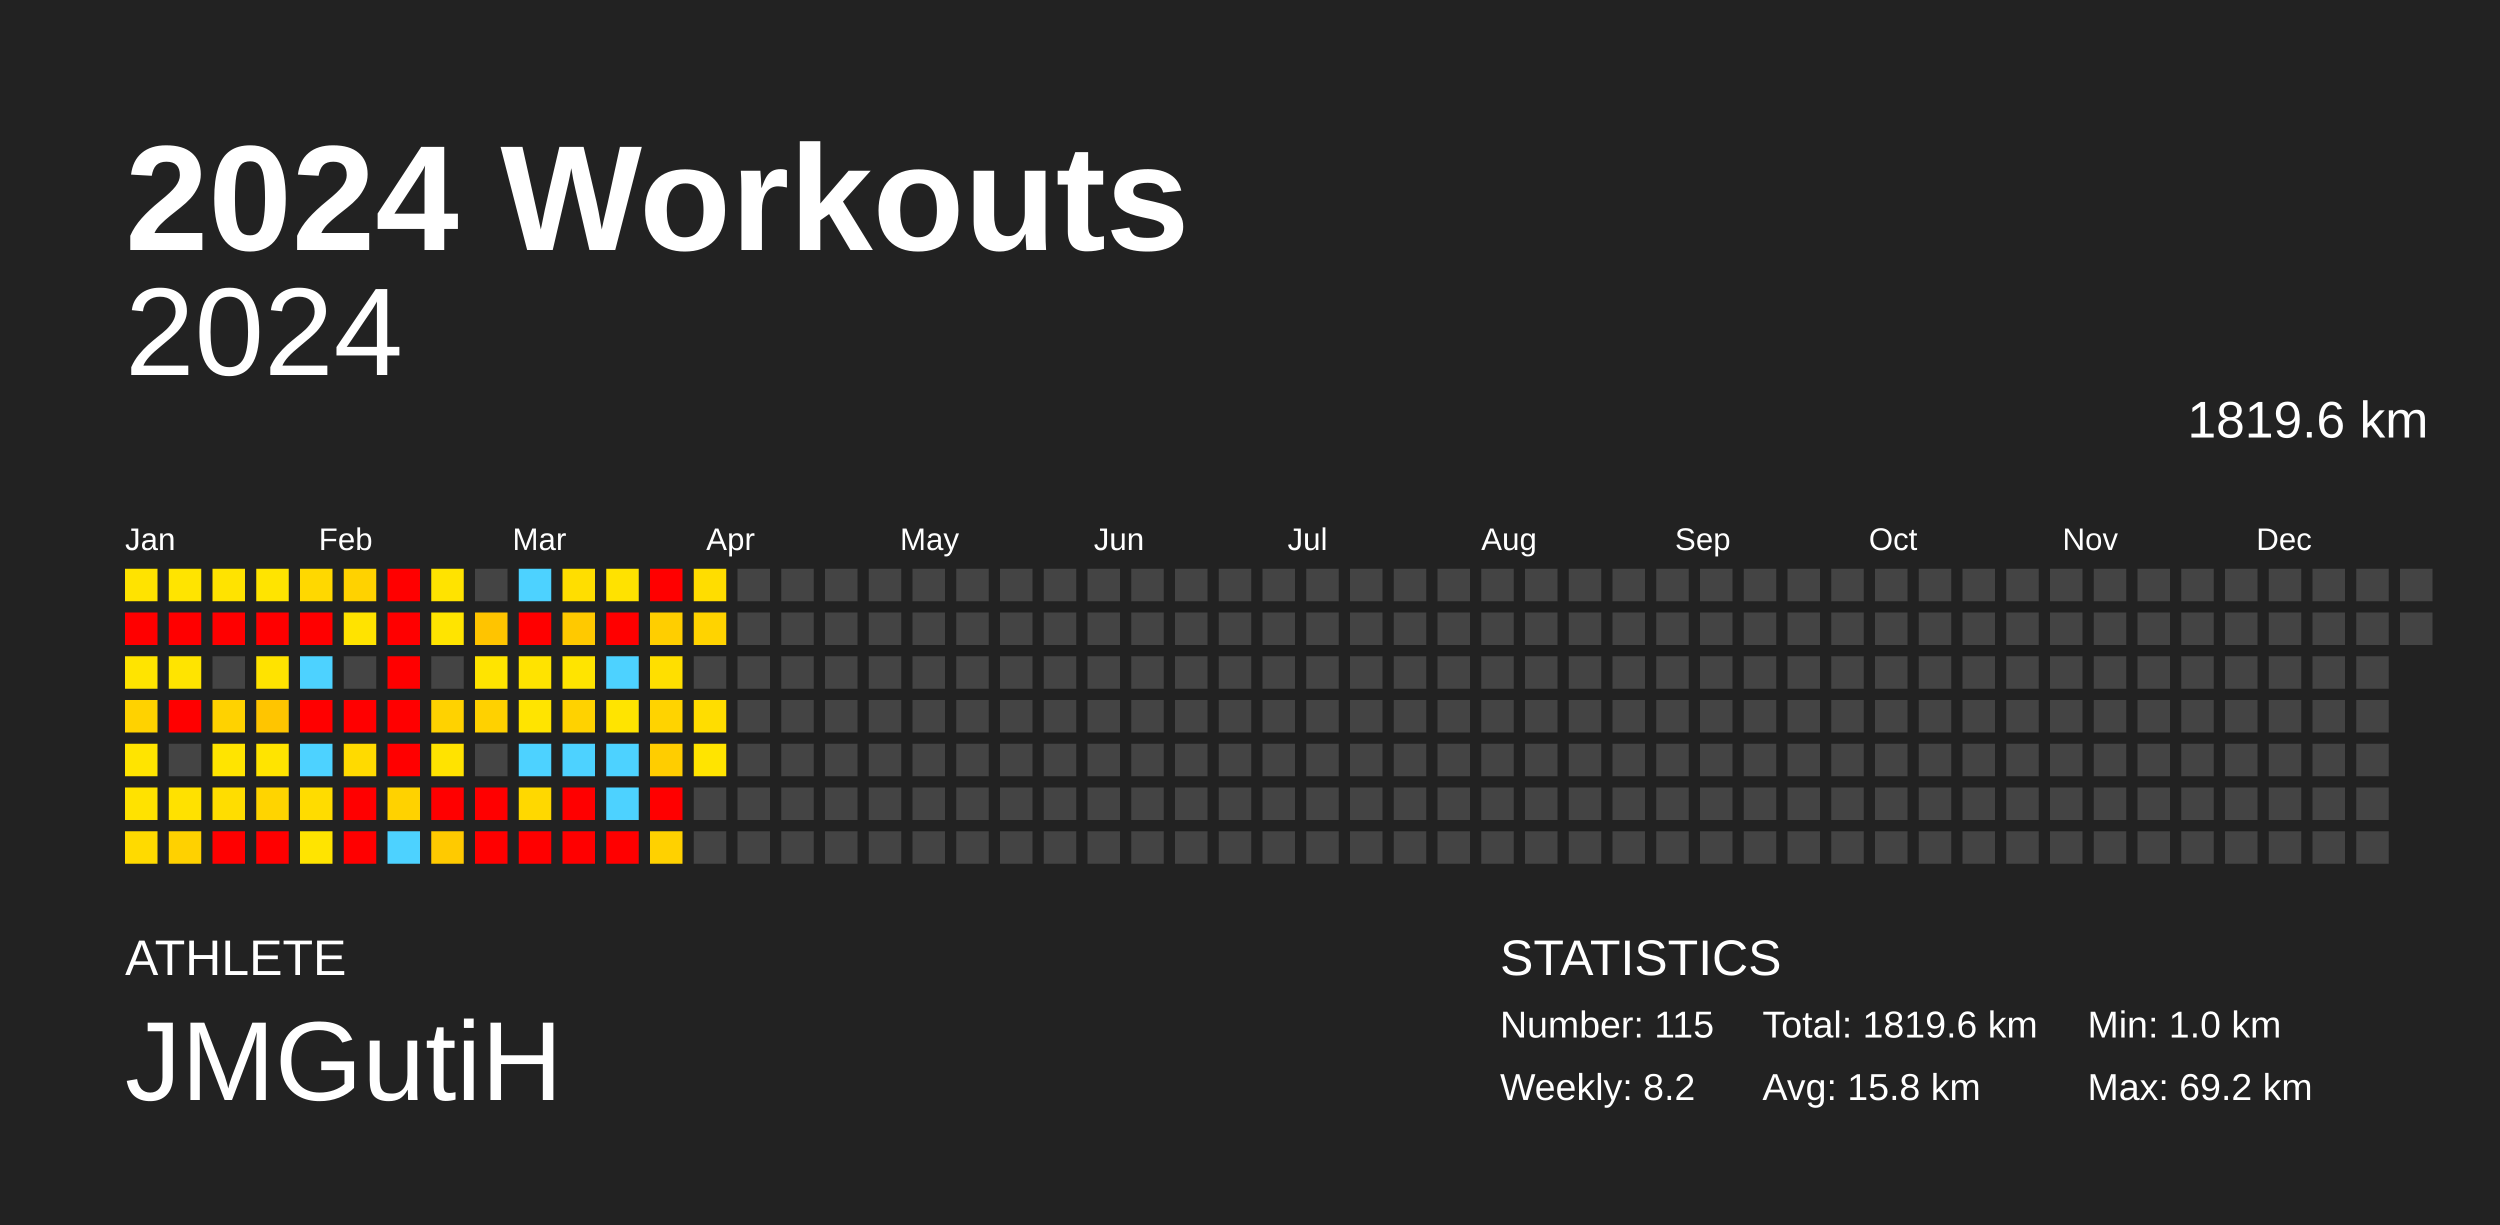
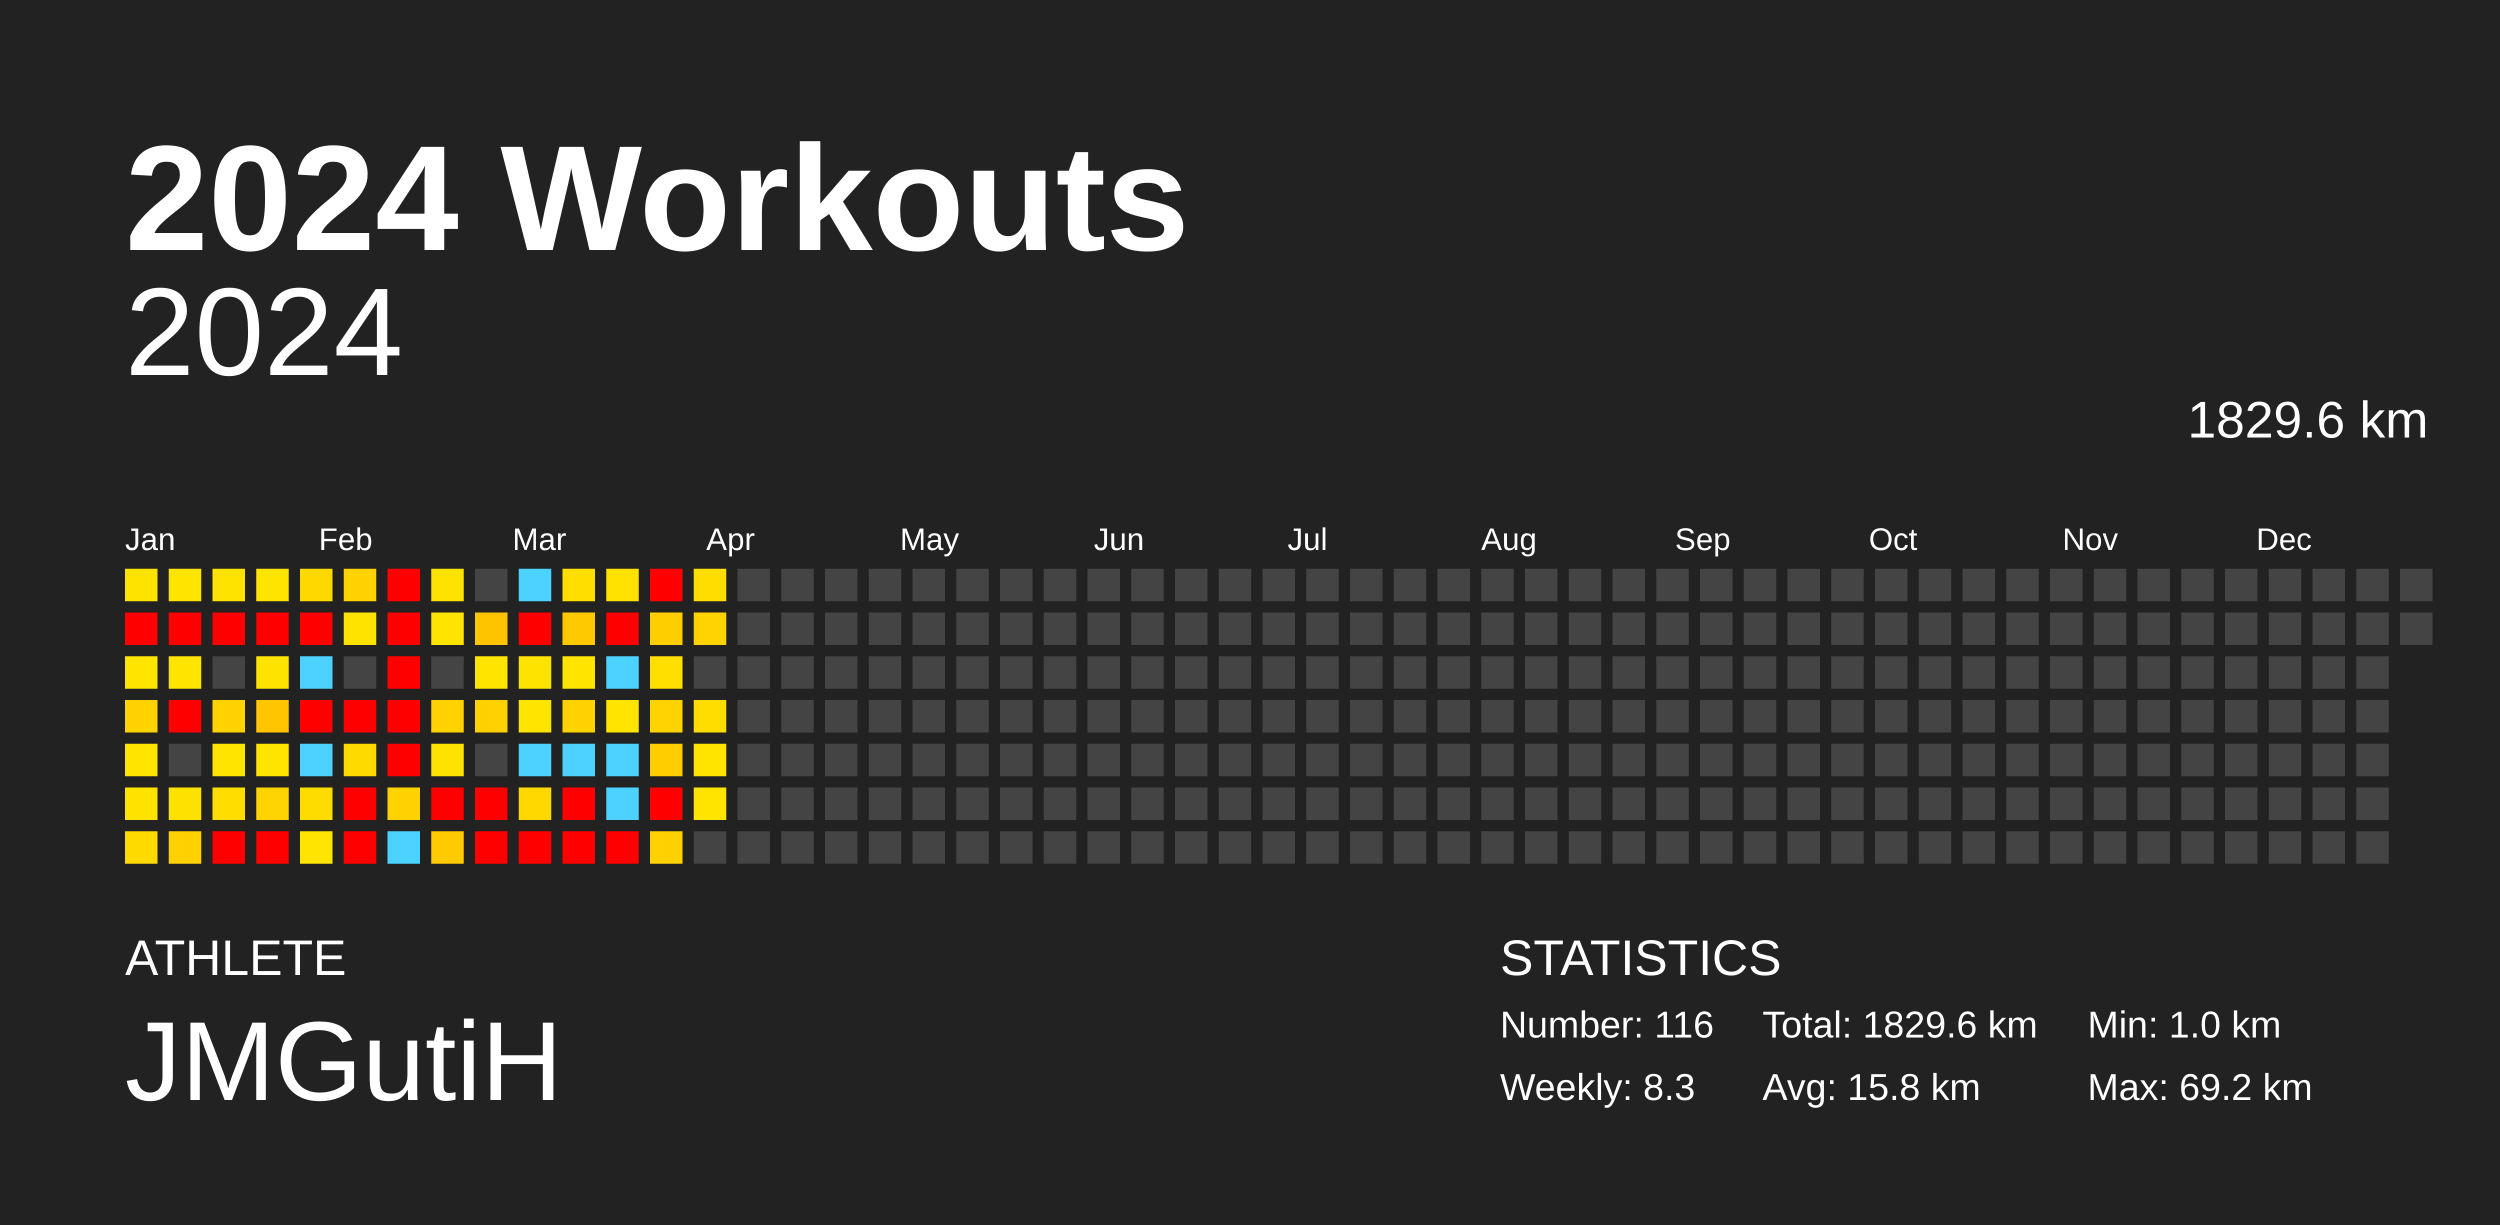
<svg xmlns="http://www.w3.org/2000/svg" baseProfile="full" height="98mm" version="1.1" viewBox="0,0,200,98" width="200mm">
  <defs />
  <rect fill="#222222" height="98" width="200" x="0" y="0" />
  <text fill="#FFFFFF" style="font-size:12px; font-family:Arial; font-weight:bold;" x="10" y="20">2024 Workouts</text>
  <text fill="#FFFFFF" style="font-size:4px; font-family:Arial" x="10" y="78">ATHLETE</text>
  <text fill="#FFFFFF" style="font-size:9px; font-family:Arial" x="10" y="88">JMGutiH</text>
  <text fill="#FFFFFF" style="font-size:4px; font-family:Arial" x="120" y="78">STATISTICS</text>
-   <text fill="#FFFFFF" style="font-size:3px; font-family:Arial" x="120" y="83">Number: 115</text>
-   <text fill="#FFFFFF" style="font-size:3px; font-family:Arial" x="120" y="88">Weekly: 8.2</text>
-   <text fill="#FFFFFF" style="font-size:3px; font-family:Arial" x="141" y="83">Total: 1819.6 km</text>
+   <text fill="#FFFFFF" style="font-size:3px; font-family:Arial" x="120" y="83">Number: 116</text>
+   <text fill="#FFFFFF" style="font-size:3px; font-family:Arial" x="120" y="88">Weekly: 8.3</text>
+   <text fill="#FFFFFF" style="font-size:3px; font-family:Arial" x="141" y="83">Total: 1829.6 km</text>
  <text fill="#FFFFFF" style="font-size:3px; font-family:Arial" x="141" y="88">Avg: 15.8 km</text>
  <text fill="#FFFFFF" style="font-size:3px; font-family:Arial" x="167" y="83">Min: 1.0 km</text>
  <text fill="#FFFFFF" style="font-size:3px; font-family:Arial" x="167" y="88">Max: 69.2 km</text>
  <text alignment-baseline="hanging" fill="#FFFFFF" style="font-size:10.0px; font-family:Arial;" x="10" y="30">2024</text>
-   <text alignment-baseline="hanging" fill="#FFFFFF" style="font-size:4.125px; font-family:Arial;" x="175" y="35">1819.6 km</text>
+   <text alignment-baseline="hanging" fill="#FFFFFF" style="font-size:4.125px; font-family:Arial;" x="175" y="35">1829.6 km</text>
  <text fill="#FFFFFF" style="font-size:2.5px; font-family:Arial" x="10.0" y="44">Jan</text>
  <text fill="#FFFFFF" style="font-size:2.5px; font-family:Arial" x="25.5" y="44">Feb</text>
  <text fill="#FFFFFF" style="font-size:2.5px; font-family:Arial" x="41.0" y="44">Mar</text>
  <text fill="#FFFFFF" style="font-size:2.5px; font-family:Arial" x="56.5" y="44">Apr</text>
  <text fill="#FFFFFF" style="font-size:2.5px; font-family:Arial" x="72.0" y="44">May</text>
  <text fill="#FFFFFF" style="font-size:2.5px; font-family:Arial" x="87.5" y="44">Jun</text>
  <text fill="#FFFFFF" style="font-size:2.5px; font-family:Arial" x="103.0" y="44">Jul</text>
  <text fill="#FFFFFF" style="font-size:2.5px; font-family:Arial" x="118.5" y="44">Aug</text>
  <text fill="#FFFFFF" style="font-size:2.5px; font-family:Arial" x="134.0" y="44">Sep</text>
  <text fill="#FFFFFF" style="font-size:2.5px; font-family:Arial" x="149.5" y="44">Oct</text>
  <text fill="#FFFFFF" style="font-size:2.5px; font-family:Arial" x="165.0" y="44">Nov</text>
  <text fill="#FFFFFF" style="font-size:2.5px; font-family:Arial" x="180.5" y="44">Dec</text>
  <rect fill="#ffe300" height="2.6" width="2.6" x="10.0" y="45.5" />
  <rect fill="red" height="2.6" width="2.6" x="10.0" y="49.0" />
  <rect fill="#ffe400" height="2.6" width="2.6" x="10.0" y="52.5" />
  <rect fill="#ffd200" height="2.6" width="2.6" x="10.0" y="56.0" />
  <rect fill="#ffe400" height="2.6" width="2.6" x="10.0" y="59.5" />
  <rect fill="#ffe200" height="2.6" width="2.6" x="10.0" y="63.0" />
  <rect fill="#ffda00" height="2.6" width="2.6" x="10.0" y="66.5" />
  <rect fill="#ffe400" height="2.6" width="2.6" x="13.5" y="45.5" />
  <rect fill="red" height="2.6" width="2.6" x="13.5" y="49.0" />
  <rect fill="#ffe400" height="2.6" width="2.6" x="13.5" y="52.5" />
  <rect fill="red" height="2.6" width="2.6" x="13.5" y="56.0" />
  <rect fill="#444444" height="2.6" width="2.6" x="13.5" y="59.5" />
  <rect fill="#ffe100" height="2.6" width="2.6" x="13.5" y="63.0" />
  <rect fill="#ffd100" height="2.6" width="2.6" x="13.5" y="66.5" />
  <rect fill="#ffe300" height="2.6" width="2.6" x="17.0" y="45.5" />
  <rect fill="red" height="2.6" width="2.6" x="17.0" y="49.0" />
  <rect fill="#444444" height="2.6" width="2.6" x="17.0" y="52.5" />
  <rect fill="#ffd200" height="2.6" width="2.6" x="17.0" y="56.0" />
  <rect fill="#ffe400" height="2.6" width="2.6" x="17.0" y="59.5" />
  <rect fill="#ffdd00" height="2.6" width="2.6" x="17.0" y="63.0" />
  <rect fill="red" height="2.6" width="2.6" x="17.0" y="66.5" />
  <rect fill="#ffe400" height="2.6" width="2.6" x="20.5" y="45.5" />
  <rect fill="red" height="2.6" width="2.6" x="20.5" y="49.0" />
  <rect fill="#ffe300" height="2.6" width="2.6" x="20.5" y="52.5" />
  <rect fill="#ffc500" height="2.6" width="2.6" x="20.5" y="56.0" />
  <rect fill="#ffe400" height="2.6" width="2.6" x="20.5" y="59.5" />
  <rect fill="#ffd400" height="2.6" width="2.6" x="20.5" y="63.0" />
  <rect fill="red" height="2.6" width="2.6" x="20.5" y="66.5" />
  <rect fill="#ffd800" height="2.6" width="2.6" x="24.0" y="45.5" />
  <rect fill="red" height="2.6" width="2.6" x="24.0" y="49.0" />
  <rect fill="#4dd2ff" height="2.6" width="2.6" x="24.0" y="52.5" />
  <rect fill="red" height="2.6" width="2.6" x="24.0" y="56.0" />
  <rect fill="#4dd2ff" height="2.6" width="2.6" x="24.0" y="59.5" />
  <rect fill="#ffdc00" height="2.6" width="2.6" x="24.0" y="63.0" />
  <rect fill="#ffe400" height="2.6" width="2.6" x="24.0" y="66.5" />
  <rect fill="#ffd200" height="2.6" width="2.6" x="27.5" y="45.5" />
  <rect fill="#ffe300" height="2.6" width="2.6" x="27.5" y="49.0" />
  <rect fill="#444444" height="2.6" width="2.6" x="27.5" y="52.5" />
  <rect fill="red" height="2.6" width="2.6" x="27.5" y="56.0" />
  <rect fill="#ffda00" height="2.6" width="2.6" x="27.5" y="59.5" />
  <rect fill="red" height="2.6" width="2.6" x="27.5" y="63.0" />
  <rect fill="red" height="2.6" width="2.6" x="27.5" y="66.5" />
  <rect fill="red" height="2.6" width="2.6" x="31.0" y="45.5" />
  <rect fill="red" height="2.6" width="2.6" x="31.0" y="49.0" />
  <rect fill="red" height="2.6" width="2.6" x="31.0" y="52.5" />
  <rect fill="red" height="2.6" width="2.6" x="31.0" y="56.0" />
  <rect fill="red" height="2.6" width="2.6" x="31.0" y="59.5" />
  <rect fill="#ffd200" height="2.6" width="2.6" x="31.0" y="63.0" />
  <rect fill="#4dd2ff" height="2.6" width="2.6" x="31.0" y="66.5" />
  <rect fill="#ffe300" height="2.6" width="2.6" x="34.5" y="45.5" />
  <rect fill="#ffe400" height="2.6" width="2.6" x="34.5" y="49.0" />
  <rect fill="#444444" height="2.6" width="2.6" x="34.5" y="52.5" />
  <rect fill="#ffd200" height="2.6" width="2.6" x="34.5" y="56.0" />
  <rect fill="#ffe300" height="2.6" width="2.6" x="34.5" y="59.5" />
  <rect fill="red" height="2.6" width="2.6" x="34.5" y="63.0" />
  <rect fill="#ffca00" height="2.6" width="2.6" x="34.5" y="66.5" />
  <rect fill="#444444" height="2.6" width="2.6" x="38.0" y="45.5" />
  <rect fill="#ffc400" height="2.6" width="2.6" x="38.0" y="49.0" />
  <rect fill="#ffe400" height="2.6" width="2.6" x="38.0" y="52.5" />
  <rect fill="#ffd100" height="2.6" width="2.6" x="38.0" y="56.0" />
  <rect fill="#444444" height="2.6" width="2.6" x="38.0" y="59.5" />
  <rect fill="red" height="2.6" width="2.6" x="38.0" y="63.0" />
  <rect fill="red" height="2.6" width="2.6" x="38.0" y="66.5" />
  <rect fill="#4dd2ff" height="2.6" width="2.6" x="41.5" y="45.5" />
  <rect fill="red" height="2.6" width="2.6" x="41.5" y="49.0" />
  <rect fill="#ffe300" height="2.6" width="2.6" x="41.5" y="52.5" />
  <rect fill="#ffe400" height="2.6" width="2.6" x="41.5" y="56.0" />
  <rect fill="#4dd2ff" height="2.6" width="2.6" x="41.5" y="59.5" />
  <rect fill="#ffd800" height="2.6" width="2.6" x="41.5" y="63.0" />
  <rect fill="red" height="2.6" width="2.6" x="41.5" y="66.5" />
  <rect fill="#ffde00" height="2.6" width="2.6" x="45.0" y="45.5" />
  <rect fill="#ffc900" height="2.6" width="2.6" x="45.0" y="49.0" />
  <rect fill="#ffe400" height="2.6" width="2.6" x="45.0" y="52.5" />
  <rect fill="#ffd200" height="2.6" width="2.6" x="45.0" y="56.0" />
  <rect fill="#4dd2ff" height="2.6" width="2.6" x="45.0" y="59.5" />
  <rect fill="red" height="2.6" width="2.6" x="45.0" y="63.0" />
  <rect fill="red" height="2.6" width="2.6" x="45.0" y="66.5" />
  <rect fill="#ffe200" height="2.6" width="2.6" x="48.5" y="45.5" />
  <rect fill="red" height="2.6" width="2.6" x="48.5" y="49.0" />
  <rect fill="#4dd2ff" height="2.6" width="2.6" x="48.5" y="52.5" />
  <rect fill="#ffe400" height="2.6" width="2.6" x="48.5" y="56.0" />
  <rect fill="#4dd2ff" height="2.6" width="2.6" x="48.5" y="59.5" />
  <rect fill="#4dd2ff" height="2.6" width="2.6" x="48.5" y="63.0" />
  <rect fill="red" height="2.6" width="2.6" x="48.5" y="66.5" />
  <rect fill="red" height="2.6" width="2.6" x="52.0" y="45.5" />
  <rect fill="#ffce00" height="2.6" width="2.6" x="52.0" y="49.0" />
  <rect fill="#ffdf00" height="2.6" width="2.6" x="52.0" y="52.5" />
  <rect fill="#ffd300" height="2.6" width="2.6" x="52.0" y="56.0" />
  <rect fill="#ffcd00" height="2.6" width="2.6" x="52.0" y="59.5" />
  <rect fill="red" height="2.6" width="2.6" x="52.0" y="63.0" />
  <rect fill="#ffd100" height="2.6" width="2.6" x="52.0" y="66.5" />
  <rect fill="#ffdd00" height="2.6" width="2.6" x="55.5" y="45.5" />
  <rect fill="#ffd300" height="2.6" width="2.6" x="55.5" y="49.0" />
  <rect fill="#444444" height="2.6" width="2.6" x="55.5" y="52.5" />
  <rect fill="#ffdd00" height="2.6" width="2.6" x="55.5" y="56.0" />
  <rect fill="#ffe400" height="2.6" width="2.6" x="55.5" y="59.5" />
-   <rect fill="#444444" height="2.6" width="2.6" x="55.5" y="63.0" />
+   <rect fill="#ffe400" height="2.6" width="2.6" x="55.5" y="63.0" />
  <rect fill="#444444" height="2.6" width="2.6" x="55.5" y="66.5" />
  <rect fill="#444444" height="2.6" width="2.6" x="59.0" y="45.5" />
  <rect fill="#444444" height="2.6" width="2.6" x="59.0" y="49.0" />
  <rect fill="#444444" height="2.6" width="2.6" x="59.0" y="52.5" />
  <rect fill="#444444" height="2.6" width="2.6" x="59.0" y="56.0" />
  <rect fill="#444444" height="2.6" width="2.6" x="59.0" y="59.5" />
  <rect fill="#444444" height="2.6" width="2.6" x="59.0" y="63.0" />
  <rect fill="#444444" height="2.6" width="2.6" x="59.0" y="66.5" />
  <rect fill="#444444" height="2.6" width="2.6" x="62.5" y="45.5" />
  <rect fill="#444444" height="2.6" width="2.6" x="62.5" y="49.0" />
  <rect fill="#444444" height="2.6" width="2.6" x="62.5" y="52.5" />
  <rect fill="#444444" height="2.6" width="2.6" x="62.5" y="56.0" />
  <rect fill="#444444" height="2.6" width="2.6" x="62.5" y="59.5" />
  <rect fill="#444444" height="2.6" width="2.6" x="62.5" y="63.0" />
  <rect fill="#444444" height="2.6" width="2.6" x="62.5" y="66.5" />
  <rect fill="#444444" height="2.6" width="2.6" x="66.0" y="45.5" />
  <rect fill="#444444" height="2.6" width="2.6" x="66.0" y="49.0" />
  <rect fill="#444444" height="2.6" width="2.6" x="66.0" y="52.5" />
  <rect fill="#444444" height="2.6" width="2.6" x="66.0" y="56.0" />
  <rect fill="#444444" height="2.6" width="2.6" x="66.0" y="59.5" />
  <rect fill="#444444" height="2.6" width="2.6" x="66.0" y="63.0" />
  <rect fill="#444444" height="2.6" width="2.6" x="66.0" y="66.5" />
  <rect fill="#444444" height="2.6" width="2.6" x="69.5" y="45.5" />
  <rect fill="#444444" height="2.6" width="2.6" x="69.5" y="49.0" />
  <rect fill="#444444" height="2.6" width="2.6" x="69.5" y="52.5" />
  <rect fill="#444444" height="2.6" width="2.6" x="69.5" y="56.0" />
  <rect fill="#444444" height="2.6" width="2.6" x="69.5" y="59.5" />
  <rect fill="#444444" height="2.6" width="2.6" x="69.5" y="63.0" />
  <rect fill="#444444" height="2.6" width="2.6" x="69.5" y="66.5" />
  <rect fill="#444444" height="2.6" width="2.6" x="73.0" y="45.5" />
  <rect fill="#444444" height="2.6" width="2.6" x="73.0" y="49.0" />
  <rect fill="#444444" height="2.6" width="2.6" x="73.0" y="52.5" />
  <rect fill="#444444" height="2.6" width="2.6" x="73.0" y="56.0" />
  <rect fill="#444444" height="2.6" width="2.6" x="73.0" y="59.5" />
  <rect fill="#444444" height="2.6" width="2.6" x="73.0" y="63.0" />
  <rect fill="#444444" height="2.6" width="2.6" x="73.0" y="66.5" />
  <rect fill="#444444" height="2.6" width="2.6" x="76.5" y="45.5" />
  <rect fill="#444444" height="2.6" width="2.6" x="76.5" y="49.0" />
  <rect fill="#444444" height="2.6" width="2.6" x="76.5" y="52.5" />
  <rect fill="#444444" height="2.6" width="2.6" x="76.5" y="56.0" />
  <rect fill="#444444" height="2.6" width="2.6" x="76.5" y="59.5" />
  <rect fill="#444444" height="2.6" width="2.6" x="76.5" y="63.0" />
  <rect fill="#444444" height="2.6" width="2.6" x="76.5" y="66.5" />
  <rect fill="#444444" height="2.6" width="2.6" x="80.0" y="45.5" />
  <rect fill="#444444" height="2.6" width="2.6" x="80.0" y="49.0" />
  <rect fill="#444444" height="2.6" width="2.6" x="80.0" y="52.5" />
  <rect fill="#444444" height="2.6" width="2.6" x="80.0" y="56.0" />
  <rect fill="#444444" height="2.6" width="2.6" x="80.0" y="59.5" />
  <rect fill="#444444" height="2.6" width="2.6" x="80.0" y="63.0" />
  <rect fill="#444444" height="2.6" width="2.6" x="80.0" y="66.5" />
  <rect fill="#444444" height="2.6" width="2.6" x="83.5" y="45.5" />
  <rect fill="#444444" height="2.6" width="2.6" x="83.5" y="49.0" />
  <rect fill="#444444" height="2.6" width="2.6" x="83.5" y="52.5" />
  <rect fill="#444444" height="2.6" width="2.6" x="83.5" y="56.0" />
  <rect fill="#444444" height="2.6" width="2.6" x="83.5" y="59.5" />
  <rect fill="#444444" height="2.6" width="2.6" x="83.5" y="63.0" />
  <rect fill="#444444" height="2.6" width="2.6" x="83.5" y="66.5" />
  <rect fill="#444444" height="2.6" width="2.6" x="87.0" y="45.5" />
  <rect fill="#444444" height="2.6" width="2.6" x="87.0" y="49.0" />
  <rect fill="#444444" height="2.6" width="2.6" x="87.0" y="52.5" />
  <rect fill="#444444" height="2.6" width="2.6" x="87.0" y="56.0" />
  <rect fill="#444444" height="2.6" width="2.6" x="87.0" y="59.5" />
  <rect fill="#444444" height="2.6" width="2.6" x="87.0" y="63.0" />
  <rect fill="#444444" height="2.6" width="2.6" x="87.0" y="66.5" />
  <rect fill="#444444" height="2.6" width="2.6" x="90.5" y="45.5" />
  <rect fill="#444444" height="2.6" width="2.6" x="90.5" y="49.0" />
  <rect fill="#444444" height="2.6" width="2.6" x="90.5" y="52.5" />
  <rect fill="#444444" height="2.6" width="2.6" x="90.5" y="56.0" />
  <rect fill="#444444" height="2.6" width="2.6" x="90.5" y="59.5" />
  <rect fill="#444444" height="2.6" width="2.6" x="90.5" y="63.0" />
  <rect fill="#444444" height="2.6" width="2.6" x="90.5" y="66.5" />
  <rect fill="#444444" height="2.6" width="2.6" x="94.0" y="45.5" />
  <rect fill="#444444" height="2.6" width="2.6" x="94.0" y="49.0" />
  <rect fill="#444444" height="2.6" width="2.6" x="94.0" y="52.5" />
  <rect fill="#444444" height="2.6" width="2.6" x="94.0" y="56.0" />
  <rect fill="#444444" height="2.6" width="2.6" x="94.0" y="59.5" />
  <rect fill="#444444" height="2.6" width="2.6" x="94.0" y="63.0" />
  <rect fill="#444444" height="2.6" width="2.6" x="94.0" y="66.5" />
  <rect fill="#444444" height="2.6" width="2.6" x="97.5" y="45.5" />
  <rect fill="#444444" height="2.6" width="2.6" x="97.5" y="49.0" />
  <rect fill="#444444" height="2.6" width="2.6" x="97.5" y="52.5" />
  <rect fill="#444444" height="2.6" width="2.6" x="97.5" y="56.0" />
  <rect fill="#444444" height="2.6" width="2.6" x="97.5" y="59.5" />
  <rect fill="#444444" height="2.6" width="2.6" x="97.5" y="63.0" />
  <rect fill="#444444" height="2.6" width="2.6" x="97.5" y="66.5" />
  <rect fill="#444444" height="2.6" width="2.6" x="101.0" y="45.5" />
  <rect fill="#444444" height="2.6" width="2.6" x="101.0" y="49.0" />
  <rect fill="#444444" height="2.6" width="2.6" x="101.0" y="52.5" />
  <rect fill="#444444" height="2.6" width="2.6" x="101.0" y="56.0" />
  <rect fill="#444444" height="2.6" width="2.6" x="101.0" y="59.5" />
  <rect fill="#444444" height="2.6" width="2.6" x="101.0" y="63.0" />
  <rect fill="#444444" height="2.6" width="2.6" x="101.0" y="66.5" />
  <rect fill="#444444" height="2.6" width="2.6" x="104.5" y="45.5" />
  <rect fill="#444444" height="2.6" width="2.6" x="104.5" y="49.0" />
  <rect fill="#444444" height="2.6" width="2.6" x="104.5" y="52.5" />
  <rect fill="#444444" height="2.6" width="2.6" x="104.5" y="56.0" />
  <rect fill="#444444" height="2.6" width="2.6" x="104.5" y="59.5" />
  <rect fill="#444444" height="2.6" width="2.6" x="104.5" y="63.0" />
  <rect fill="#444444" height="2.6" width="2.6" x="104.5" y="66.5" />
  <rect fill="#444444" height="2.6" width="2.6" x="108.0" y="45.5" />
  <rect fill="#444444" height="2.6" width="2.6" x="108.0" y="49.0" />
  <rect fill="#444444" height="2.6" width="2.6" x="108.0" y="52.5" />
  <rect fill="#444444" height="2.6" width="2.6" x="108.0" y="56.0" />
  <rect fill="#444444" height="2.6" width="2.6" x="108.0" y="59.5" />
  <rect fill="#444444" height="2.6" width="2.6" x="108.0" y="63.0" />
  <rect fill="#444444" height="2.6" width="2.6" x="108.0" y="66.5" />
  <rect fill="#444444" height="2.6" width="2.6" x="111.5" y="45.5" />
  <rect fill="#444444" height="2.6" width="2.6" x="111.5" y="49.0" />
  <rect fill="#444444" height="2.6" width="2.6" x="111.5" y="52.5" />
  <rect fill="#444444" height="2.6" width="2.6" x="111.5" y="56.0" />
  <rect fill="#444444" height="2.6" width="2.6" x="111.5" y="59.5" />
  <rect fill="#444444" height="2.6" width="2.6" x="111.5" y="63.0" />
  <rect fill="#444444" height="2.6" width="2.6" x="111.5" y="66.5" />
  <rect fill="#444444" height="2.6" width="2.6" x="115.0" y="45.5" />
  <rect fill="#444444" height="2.6" width="2.6" x="115.0" y="49.0" />
  <rect fill="#444444" height="2.6" width="2.6" x="115.0" y="52.5" />
  <rect fill="#444444" height="2.6" width="2.6" x="115.0" y="56.0" />
  <rect fill="#444444" height="2.6" width="2.6" x="115.0" y="59.5" />
  <rect fill="#444444" height="2.6" width="2.6" x="115.0" y="63.0" />
  <rect fill="#444444" height="2.6" width="2.6" x="115.0" y="66.5" />
  <rect fill="#444444" height="2.6" width="2.6" x="118.5" y="45.5" />
  <rect fill="#444444" height="2.6" width="2.6" x="118.5" y="49.0" />
  <rect fill="#444444" height="2.6" width="2.6" x="118.5" y="52.5" />
  <rect fill="#444444" height="2.6" width="2.6" x="118.5" y="56.0" />
  <rect fill="#444444" height="2.6" width="2.6" x="118.5" y="59.5" />
  <rect fill="#444444" height="2.6" width="2.6" x="118.5" y="63.0" />
  <rect fill="#444444" height="2.6" width="2.6" x="118.5" y="66.5" />
  <rect fill="#444444" height="2.6" width="2.6" x="122.0" y="45.5" />
  <rect fill="#444444" height="2.6" width="2.6" x="122.0" y="49.0" />
  <rect fill="#444444" height="2.6" width="2.6" x="122.0" y="52.5" />
  <rect fill="#444444" height="2.6" width="2.6" x="122.0" y="56.0" />
  <rect fill="#444444" height="2.6" width="2.6" x="122.0" y="59.5" />
  <rect fill="#444444" height="2.6" width="2.6" x="122.0" y="63.0" />
  <rect fill="#444444" height="2.6" width="2.6" x="122.0" y="66.5" />
  <rect fill="#444444" height="2.6" width="2.6" x="125.5" y="45.5" />
  <rect fill="#444444" height="2.6" width="2.6" x="125.5" y="49.0" />
  <rect fill="#444444" height="2.6" width="2.6" x="125.5" y="52.5" />
  <rect fill="#444444" height="2.6" width="2.6" x="125.5" y="56.0" />
  <rect fill="#444444" height="2.6" width="2.6" x="125.5" y="59.5" />
  <rect fill="#444444" height="2.6" width="2.6" x="125.5" y="63.0" />
  <rect fill="#444444" height="2.6" width="2.6" x="125.5" y="66.5" />
  <rect fill="#444444" height="2.6" width="2.6" x="129.0" y="45.5" />
  <rect fill="#444444" height="2.6" width="2.6" x="129.0" y="49.0" />
  <rect fill="#444444" height="2.6" width="2.6" x="129.0" y="52.5" />
  <rect fill="#444444" height="2.6" width="2.6" x="129.0" y="56.0" />
  <rect fill="#444444" height="2.6" width="2.6" x="129.0" y="59.5" />
  <rect fill="#444444" height="2.6" width="2.6" x="129.0" y="63.0" />
  <rect fill="#444444" height="2.6" width="2.6" x="129.0" y="66.5" />
  <rect fill="#444444" height="2.6" width="2.6" x="132.5" y="45.5" />
  <rect fill="#444444" height="2.6" width="2.6" x="132.5" y="49.0" />
  <rect fill="#444444" height="2.6" width="2.6" x="132.5" y="52.5" />
  <rect fill="#444444" height="2.6" width="2.6" x="132.5" y="56.0" />
  <rect fill="#444444" height="2.6" width="2.6" x="132.5" y="59.5" />
  <rect fill="#444444" height="2.6" width="2.6" x="132.5" y="63.0" />
  <rect fill="#444444" height="2.6" width="2.6" x="132.5" y="66.5" />
  <rect fill="#444444" height="2.6" width="2.6" x="136.0" y="45.5" />
  <rect fill="#444444" height="2.6" width="2.6" x="136.0" y="49.0" />
  <rect fill="#444444" height="2.6" width="2.6" x="136.0" y="52.5" />
  <rect fill="#444444" height="2.6" width="2.6" x="136.0" y="56.0" />
  <rect fill="#444444" height="2.6" width="2.6" x="136.0" y="59.5" />
  <rect fill="#444444" height="2.6" width="2.6" x="136.0" y="63.0" />
  <rect fill="#444444" height="2.6" width="2.6" x="136.0" y="66.5" />
  <rect fill="#444444" height="2.6" width="2.6" x="139.5" y="45.5" />
  <rect fill="#444444" height="2.6" width="2.6" x="139.5" y="49.0" />
  <rect fill="#444444" height="2.6" width="2.6" x="139.5" y="52.5" />
  <rect fill="#444444" height="2.6" width="2.6" x="139.5" y="56.0" />
  <rect fill="#444444" height="2.6" width="2.6" x="139.5" y="59.5" />
  <rect fill="#444444" height="2.6" width="2.6" x="139.5" y="63.0" />
  <rect fill="#444444" height="2.6" width="2.6" x="139.5" y="66.5" />
  <rect fill="#444444" height="2.6" width="2.6" x="143.0" y="45.5" />
  <rect fill="#444444" height="2.6" width="2.6" x="143.0" y="49.0" />
  <rect fill="#444444" height="2.6" width="2.6" x="143.0" y="52.5" />
  <rect fill="#444444" height="2.6" width="2.6" x="143.0" y="56.0" />
  <rect fill="#444444" height="2.6" width="2.6" x="143.0" y="59.5" />
  <rect fill="#444444" height="2.6" width="2.6" x="143.0" y="63.0" />
  <rect fill="#444444" height="2.6" width="2.6" x="143.0" y="66.5" />
  <rect fill="#444444" height="2.6" width="2.6" x="146.5" y="45.5" />
  <rect fill="#444444" height="2.6" width="2.6" x="146.5" y="49.0" />
  <rect fill="#444444" height="2.6" width="2.6" x="146.5" y="52.5" />
  <rect fill="#444444" height="2.6" width="2.6" x="146.5" y="56.0" />
  <rect fill="#444444" height="2.6" width="2.6" x="146.5" y="59.5" />
  <rect fill="#444444" height="2.6" width="2.6" x="146.5" y="63.0" />
  <rect fill="#444444" height="2.6" width="2.6" x="146.5" y="66.5" />
  <rect fill="#444444" height="2.6" width="2.6" x="150.0" y="45.5" />
  <rect fill="#444444" height="2.6" width="2.6" x="150.0" y="49.0" />
  <rect fill="#444444" height="2.6" width="2.6" x="150.0" y="52.5" />
  <rect fill="#444444" height="2.6" width="2.6" x="150.0" y="56.0" />
  <rect fill="#444444" height="2.6" width="2.6" x="150.0" y="59.5" />
  <rect fill="#444444" height="2.6" width="2.6" x="150.0" y="63.0" />
  <rect fill="#444444" height="2.6" width="2.6" x="150.0" y="66.5" />
  <rect fill="#444444" height="2.6" width="2.6" x="153.5" y="45.5" />
  <rect fill="#444444" height="2.6" width="2.6" x="153.5" y="49.0" />
  <rect fill="#444444" height="2.6" width="2.6" x="153.5" y="52.5" />
  <rect fill="#444444" height="2.6" width="2.6" x="153.5" y="56.0" />
  <rect fill="#444444" height="2.6" width="2.6" x="153.5" y="59.5" />
  <rect fill="#444444" height="2.6" width="2.6" x="153.5" y="63.0" />
  <rect fill="#444444" height="2.6" width="2.6" x="153.5" y="66.5" />
  <rect fill="#444444" height="2.6" width="2.6" x="157.0" y="45.5" />
  <rect fill="#444444" height="2.6" width="2.6" x="157.0" y="49.0" />
  <rect fill="#444444" height="2.6" width="2.6" x="157.0" y="52.5" />
  <rect fill="#444444" height="2.6" width="2.6" x="157.0" y="56.0" />
  <rect fill="#444444" height="2.6" width="2.6" x="157.0" y="59.5" />
  <rect fill="#444444" height="2.6" width="2.6" x="157.0" y="63.0" />
  <rect fill="#444444" height="2.6" width="2.6" x="157.0" y="66.5" />
  <rect fill="#444444" height="2.6" width="2.6" x="160.5" y="45.5" />
  <rect fill="#444444" height="2.6" width="2.6" x="160.5" y="49.0" />
  <rect fill="#444444" height="2.6" width="2.6" x="160.5" y="52.5" />
  <rect fill="#444444" height="2.6" width="2.6" x="160.5" y="56.0" />
  <rect fill="#444444" height="2.6" width="2.6" x="160.5" y="59.5" />
  <rect fill="#444444" height="2.6" width="2.6" x="160.5" y="63.0" />
  <rect fill="#444444" height="2.6" width="2.6" x="160.5" y="66.5" />
  <rect fill="#444444" height="2.6" width="2.6" x="164.0" y="45.5" />
  <rect fill="#444444" height="2.6" width="2.6" x="164.0" y="49.0" />
  <rect fill="#444444" height="2.6" width="2.6" x="164.0" y="52.5" />
  <rect fill="#444444" height="2.6" width="2.6" x="164.0" y="56.0" />
  <rect fill="#444444" height="2.6" width="2.6" x="164.0" y="59.5" />
  <rect fill="#444444" height="2.6" width="2.6" x="164.0" y="63.0" />
  <rect fill="#444444" height="2.6" width="2.6" x="164.0" y="66.5" />
  <rect fill="#444444" height="2.6" width="2.6" x="167.5" y="45.5" />
  <rect fill="#444444" height="2.6" width="2.6" x="167.5" y="49.0" />
  <rect fill="#444444" height="2.6" width="2.6" x="167.5" y="52.5" />
  <rect fill="#444444" height="2.6" width="2.6" x="167.5" y="56.0" />
  <rect fill="#444444" height="2.6" width="2.6" x="167.5" y="59.5" />
  <rect fill="#444444" height="2.6" width="2.6" x="167.5" y="63.0" />
  <rect fill="#444444" height="2.6" width="2.6" x="167.5" y="66.5" />
  <rect fill="#444444" height="2.6" width="2.6" x="171.0" y="45.5" />
  <rect fill="#444444" height="2.6" width="2.6" x="171.0" y="49.0" />
  <rect fill="#444444" height="2.6" width="2.6" x="171.0" y="52.5" />
  <rect fill="#444444" height="2.6" width="2.6" x="171.0" y="56.0" />
  <rect fill="#444444" height="2.6" width="2.6" x="171.0" y="59.5" />
  <rect fill="#444444" height="2.6" width="2.6" x="171.0" y="63.0" />
  <rect fill="#444444" height="2.6" width="2.6" x="171.0" y="66.5" />
  <rect fill="#444444" height="2.6" width="2.6" x="174.5" y="45.5" />
  <rect fill="#444444" height="2.6" width="2.6" x="174.5" y="49.0" />
  <rect fill="#444444" height="2.6" width="2.6" x="174.5" y="52.5" />
  <rect fill="#444444" height="2.6" width="2.6" x="174.5" y="56.0" />
  <rect fill="#444444" height="2.6" width="2.6" x="174.5" y="59.5" />
  <rect fill="#444444" height="2.6" width="2.6" x="174.5" y="63.0" />
  <rect fill="#444444" height="2.6" width="2.6" x="174.5" y="66.5" />
  <rect fill="#444444" height="2.6" width="2.6" x="178.0" y="45.5" />
  <rect fill="#444444" height="2.6" width="2.6" x="178.0" y="49.0" />
  <rect fill="#444444" height="2.6" width="2.6" x="178.0" y="52.5" />
  <rect fill="#444444" height="2.6" width="2.6" x="178.0" y="56.0" />
  <rect fill="#444444" height="2.6" width="2.6" x="178.0" y="59.5" />
  <rect fill="#444444" height="2.6" width="2.6" x="178.0" y="63.0" />
  <rect fill="#444444" height="2.6" width="2.6" x="178.0" y="66.5" />
  <rect fill="#444444" height="2.6" width="2.6" x="181.5" y="45.5" />
  <rect fill="#444444" height="2.6" width="2.6" x="181.5" y="49.0" />
  <rect fill="#444444" height="2.6" width="2.6" x="181.5" y="52.5" />
  <rect fill="#444444" height="2.6" width="2.6" x="181.5" y="56.0" />
  <rect fill="#444444" height="2.6" width="2.6" x="181.5" y="59.5" />
  <rect fill="#444444" height="2.6" width="2.6" x="181.5" y="63.0" />
  <rect fill="#444444" height="2.6" width="2.6" x="181.5" y="66.5" />
  <rect fill="#444444" height="2.6" width="2.6" x="185.0" y="45.5" />
  <rect fill="#444444" height="2.6" width="2.6" x="185.0" y="49.0" />
  <rect fill="#444444" height="2.6" width="2.6" x="185.0" y="52.5" />
  <rect fill="#444444" height="2.6" width="2.6" x="185.0" y="56.0" />
  <rect fill="#444444" height="2.6" width="2.6" x="185.0" y="59.5" />
  <rect fill="#444444" height="2.6" width="2.6" x="185.0" y="63.0" />
  <rect fill="#444444" height="2.6" width="2.6" x="185.0" y="66.5" />
  <rect fill="#444444" height="2.6" width="2.6" x="188.5" y="45.5" />
  <rect fill="#444444" height="2.6" width="2.6" x="188.5" y="49.0" />
  <rect fill="#444444" height="2.6" width="2.6" x="188.5" y="52.5" />
  <rect fill="#444444" height="2.6" width="2.6" x="188.5" y="56.0" />
  <rect fill="#444444" height="2.6" width="2.6" x="188.5" y="59.5" />
  <rect fill="#444444" height="2.6" width="2.6" x="188.5" y="63.0" />
  <rect fill="#444444" height="2.6" width="2.6" x="188.5" y="66.5" />
  <rect fill="#444444" height="2.6" width="2.6" x="192.0" y="45.5" />
  <rect fill="#444444" height="2.6" width="2.6" x="192.0" y="49.0" />
</svg>
